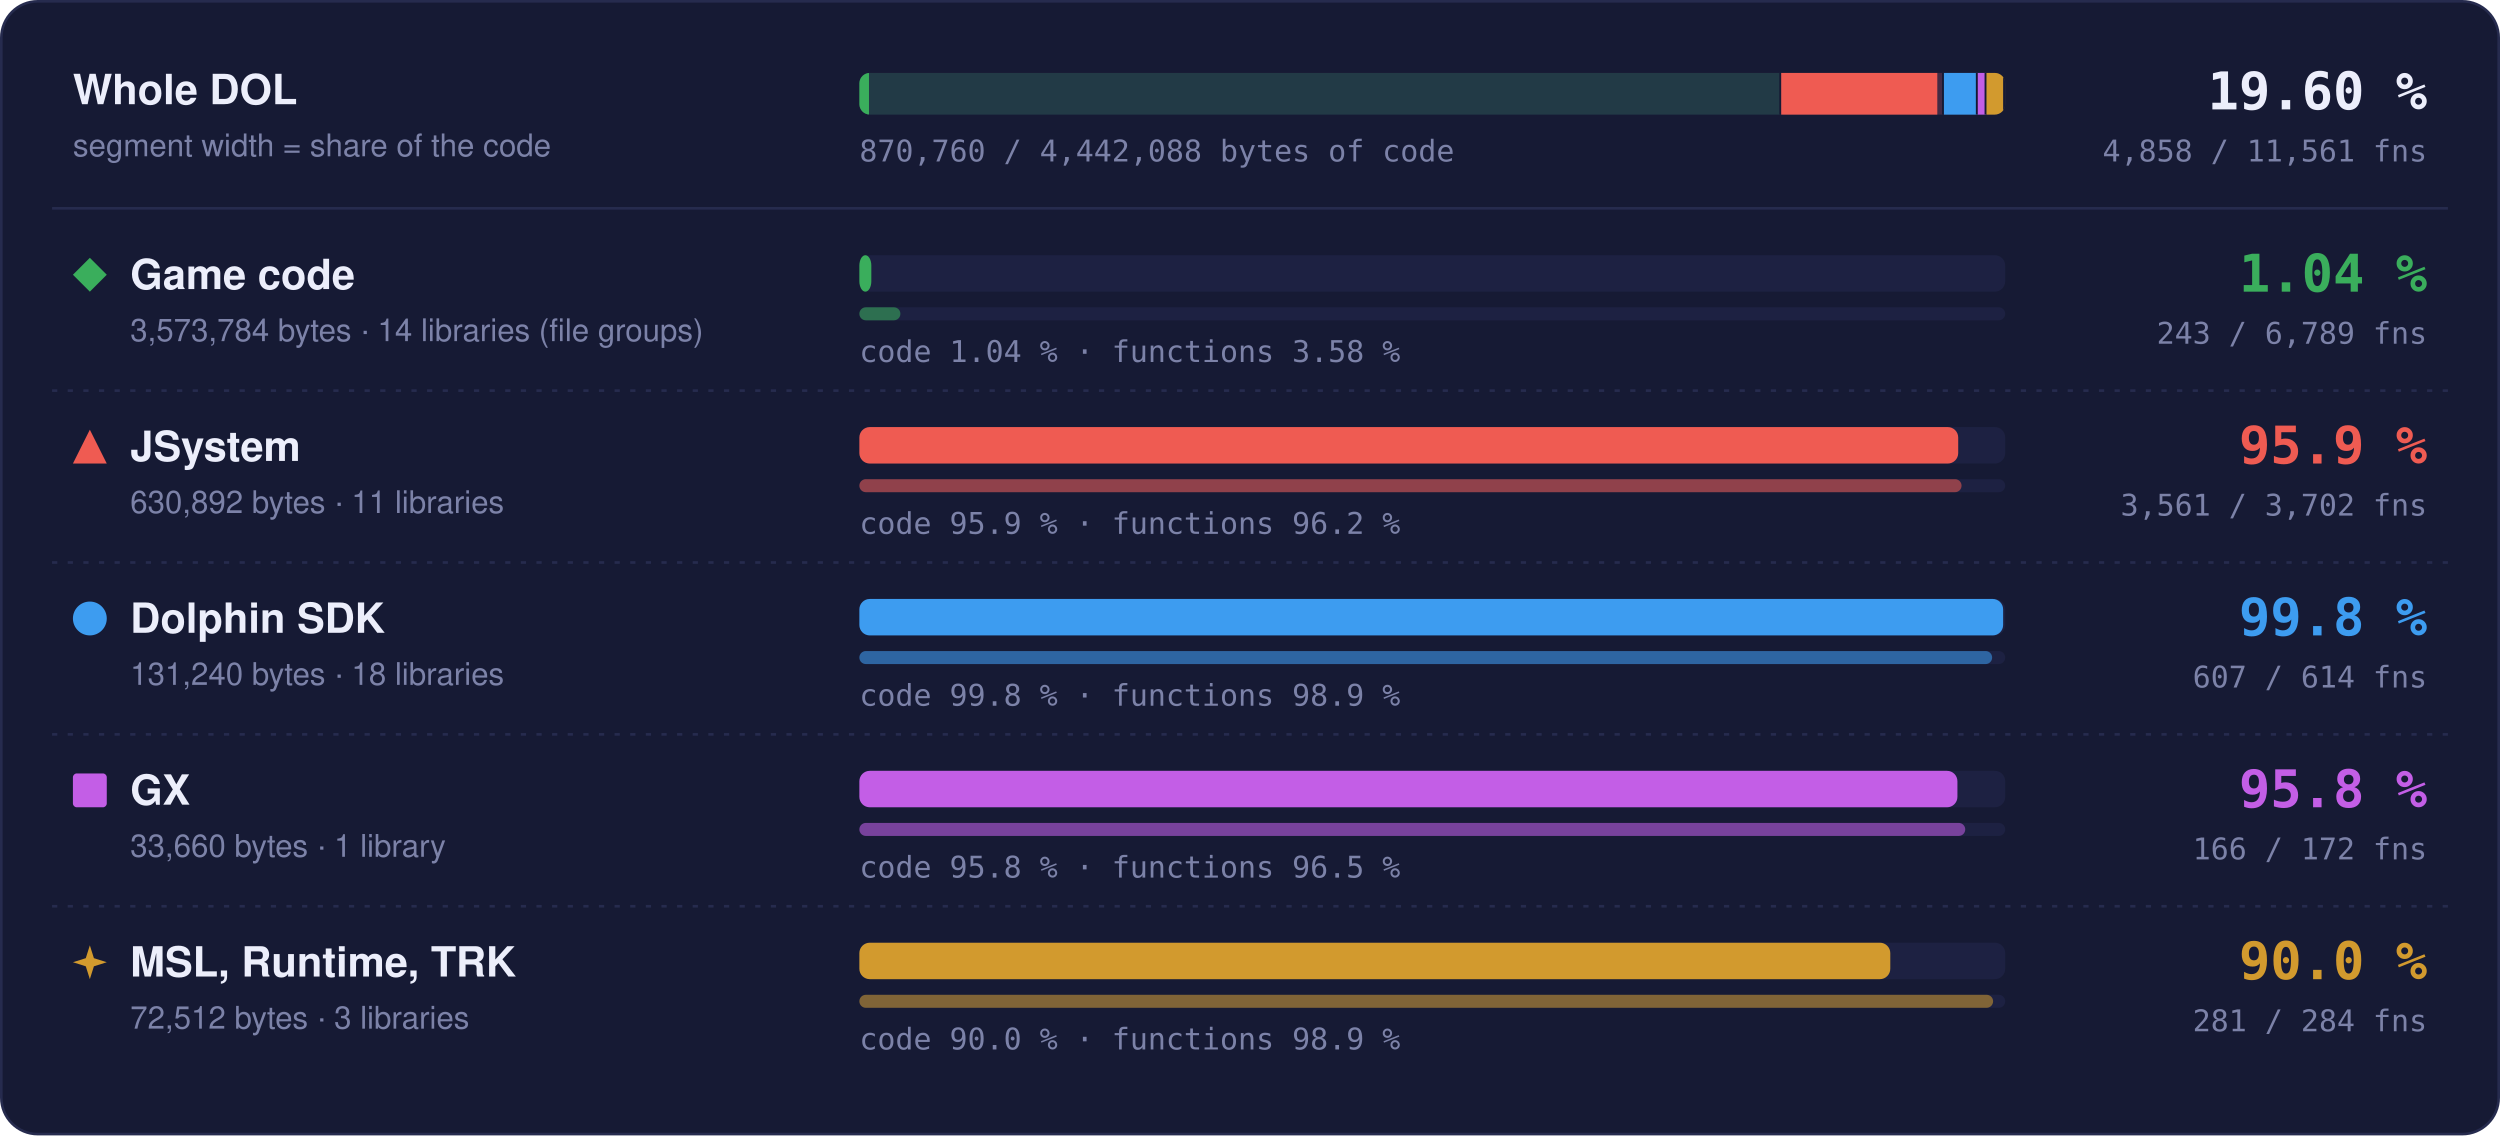
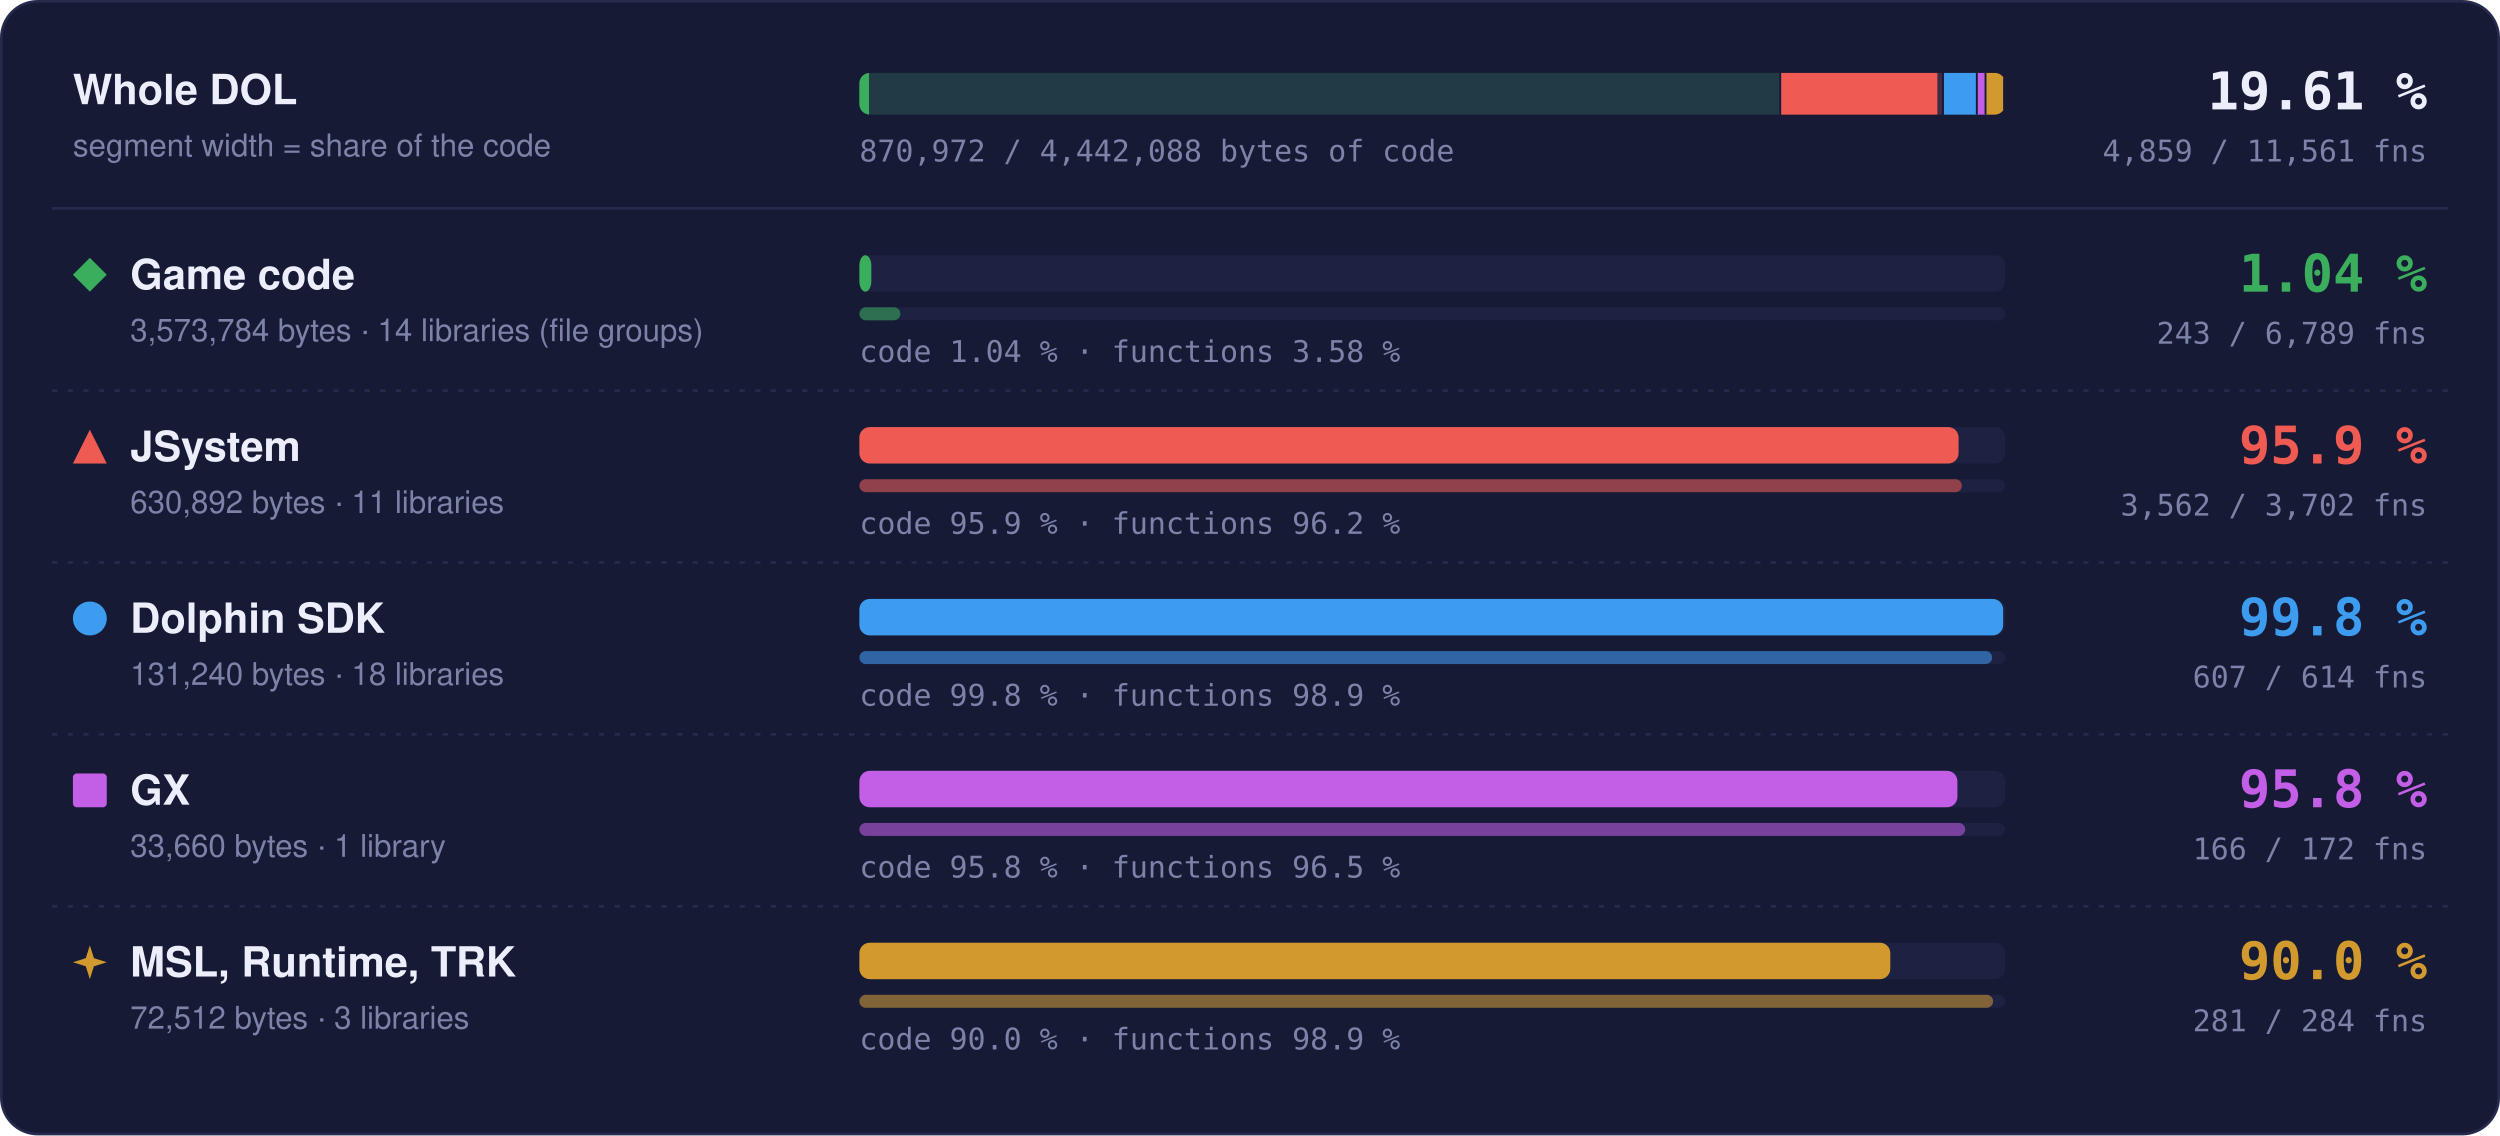
- <svg xmlns="http://www.w3.org/2000/svg" width="960" height="436" viewBox="0 0 960 436" role="img" aria-label="Matched code and functions per region: Game code 1.04 % of code, 243 of 6789 functions; JSystem 95.9 % of code, 3561 of 3702 functions; Dolphin SDK 99.8 % of code, 607 of 614 functions; GX 95.8 % of code, 166 of 172 functions; MSL, Runtime, TRK 90.0 % of code, 281 of 284 functions">
+ <svg xmlns="http://www.w3.org/2000/svg" width="960" height="436" viewBox="0 0 960 436" role="img" aria-label="Matched code and functions per region: Game code 1.04 % of code, 243 of 6789 functions; JSystem 95.9 % of code, 3562 of 3702 functions; Dolphin SDK 99.8 % of code, 607 of 614 functions; GX 95.8 % of code, 166 of 172 functions; MSL, Runtime, TRK 90.0 % of code, 281 of 284 functions">
  <style>text { font-family: -apple-system, BlinkMacSystemFont, 'Segoe UI', Helvetica, Arial, sans-serif; } .mono { font-family: ui-monospace, SFMono-Regular, 'SF Mono', Menlo, Consolas, monospace; } .grow { transform-box: fill-box; transform-origin: 0 50%; animation: grow 1.4s cubic-bezier(.2,.8,.2,1) both; } @keyframes grow { from { transform: scaleX(0); } } @media (prefers-reduced-motion: reduce) { * { animation: none !important; } }</style>
  <rect x="0.5" y="0.5" width="959" height="435" rx="14" fill="#161a34" stroke="#262b4e" />
  <text x="28" y="40" font-size="16" font-weight="700" fill="#eceefb">Whole DOL</text>
  <text x="28" y="60" font-size="12" fill="#7c82a8">segment width = share of the code</text>
  <rect x="330" y="28" width="440" height="16" rx="4" fill="#1d2142" />
  <clipPath id="wb">
    <rect x="330" y="28" width="440" height="16" rx="4" />
  </clipPath>
  <g clip-path="url(#wb)">
    <rect x="330.00" y="28" width="353.99" height="16" fill="#3aae5c" fill-opacity="0.18" />
    <rect class="grow" x="330.00" y="28" width="3.69" height="16" fill="#3aae5c" />
    <rect x="683.24" y="28" width="1.5" height="16" fill="#161a34" />
    <rect x="683.99" y="28" width="62.49" height="16" fill="#ef5b52" fill-opacity="0.18" />
-     <rect class="grow" x="683.99" y="28" width="59.93" height="16" fill="#ef5b52" />
+     <rect class="grow" x="683.99" y="28" width="59.95" height="16" fill="#ef5b52" />
    <rect x="745.73" y="28" width="1.5" height="16" fill="#161a34" />
    <rect x="746.48" y="28" width="13.00" height="16" fill="#3d9cf0" fill-opacity="0.18" />
    <rect class="grow" x="746.48" y="28" width="12.98" height="16" fill="#3d9cf0" />
    <rect x="758.73" y="28" width="1.5" height="16" fill="#161a34" />
    <rect x="759.48" y="28" width="3.33" height="16" fill="#c35ee6" fill-opacity="0.18" />
    <rect class="grow" x="759.48" y="28" width="3.20" height="16" fill="#c35ee6" />
    <rect x="762.07" y="28" width="1.5" height="16" fill="#161a34" />
    <rect x="762.82" y="28" width="7.18" height="16" fill="#d29a2e" fill-opacity="0.18" />
    <rect class="grow" x="762.82" y="28" width="6.46" height="16" fill="#d29a2e" />
    <rect x="769.25" y="28" width="1.5" height="16" fill="#161a34" />
  </g>
-   <text x="932" y="42" text-anchor="end" class="mono" font-size="20" font-weight="700" fill="#eceefb">19.60 %</text>
-   <text x="932" y="62" text-anchor="end" class="mono" font-size="11.5" fill="#7c82a8">4,858 / 11,561 fns</text>
-   <text x="330" y="62" class="mono" font-size="11.5" fill="#7c82a8">870,760 / 4,442,088 bytes of code</text>
+   <text x="932" y="42" text-anchor="end" class="mono" font-size="20" font-weight="700" fill="#eceefb">19.61 %</text>
+   <text x="932" y="62" text-anchor="end" class="mono" font-size="11.5" fill="#7c82a8">4,859 / 11,561 fns</text>
+   <text x="330" y="62" class="mono" font-size="11.5" fill="#7c82a8">870,972 / 4,442,088 bytes of code</text>
  <line x1="20" x2="940" y1="80" y2="80" stroke="#262b4e" />
  <g fill="#3aae5c">
    <path d="M34.5 99L41 105.5L34.5 112L28 105.5Z" />
  </g>
  <text x="50" y="111" font-size="16" font-weight="700" fill="#eceefb">Game code</text>
  <text x="50" y="131" font-size="12" fill="#7c82a8">3,573,784 bytes · 14 libraries (file groups)</text>
  <rect x="330" y="98" width="440" height="14" rx="4" fill="#1d2142" />
  <rect class="grow" style="animation-delay:0.0s" x="330" y="98" width="4.59" height="14" rx="4" fill="#3aae5c" />
  <rect x="330" y="118" width="440" height="5" rx="2.5" fill="#1d2142" />
  <rect class="grow" style="animation-delay:0.2s" x="330" y="118" width="15.75" height="5" rx="2.5" fill="#3aae5c" fill-opacity="0.55" />
  <text x="330" y="139" class="mono" font-size="11.5" fill="#7c82a8">code 1.04 % · functions 3.58 %</text>
  <text x="932" y="112" text-anchor="end" class="mono" font-size="20" font-weight="700" fill="#3aae5c">1.04 %</text>
  <text x="932" y="132" text-anchor="end" class="mono" font-size="11.5" fill="#7c82a8">243 / 6,789 fns</text>
  <line x1="20" x2="940" y1="150" y2="150" stroke="#262b4e" stroke-dasharray="2 4" />
  <g fill="#ef5b52">
    <path d="M34.5 165L41 178L28 178Z" />
  </g>
  <text x="50" y="177" font-size="16" font-weight="700" fill="#eceefb">JSystem</text>
  <text x="50" y="197" font-size="12" fill="#7c82a8">630,892 bytes · 11 libraries</text>
  <rect x="330" y="164" width="440" height="14" rx="4" fill="#1d2142" />
-   <rect class="grow" style="animation-delay:0.1s" x="330" y="164" width="421.95" height="14" rx="4" fill="#ef5b52" />
+   <rect class="grow" style="animation-delay:0.1s" x="330" y="164" width="422.10" height="14" rx="4" fill="#ef5b52" />
  <rect x="330" y="184" width="440" height="5" rx="2.5" fill="#1d2142" />
-   <rect class="grow" style="animation-delay:0.3s" x="330" y="184" width="423.24" height="5" rx="2.5" fill="#ef5b52" fill-opacity="0.55" />
+   <rect class="grow" style="animation-delay:0.3s" x="330" y="184" width="423.36" height="5" rx="2.5" fill="#ef5b52" fill-opacity="0.55" />
  <text x="330" y="205" class="mono" font-size="11.5" fill="#7c82a8">code 95.9 % · functions 96.2 %</text>
  <text x="932" y="178" text-anchor="end" class="mono" font-size="20" font-weight="700" fill="#ef5b52">95.9 %</text>
-   <text x="932" y="198" text-anchor="end" class="mono" font-size="11.5" fill="#7c82a8">3,561 / 3,702 fns</text>
+   <text x="932" y="198" text-anchor="end" class="mono" font-size="11.5" fill="#7c82a8">3,562 / 3,702 fns</text>
  <line x1="20" x2="940" y1="216" y2="216" stroke="#262b4e" stroke-dasharray="2 4" />
  <g fill="#3d9cf0">
    <circle cx="34.5" cy="237.5" r="6.5" />
  </g>
  <text x="50" y="243" font-size="16" font-weight="700" fill="#eceefb">Dolphin SDK</text>
  <text x="50" y="263" font-size="12" fill="#7c82a8">131,240 bytes · 18 libraries</text>
  <rect x="330" y="230" width="440" height="14" rx="4" fill="#1d2142" />
  <rect class="grow" style="animation-delay:0.2s" x="330" y="230" width="439.20" height="14" rx="4" fill="#3d9cf0" />
  <rect x="330" y="250" width="440" height="5" rx="2.5" fill="#1d2142" />
  <rect class="grow" style="animation-delay:0.4s" x="330" y="250" width="434.98" height="5" rx="2.5" fill="#3d9cf0" fill-opacity="0.55" />
  <text x="330" y="271" class="mono" font-size="11.5" fill="#7c82a8">code 99.8 % · functions 98.9 %</text>
  <text x="932" y="244" text-anchor="end" class="mono" font-size="20" font-weight="700" fill="#3d9cf0">99.8 %</text>
  <text x="932" y="264" text-anchor="end" class="mono" font-size="11.5" fill="#7c82a8">607 / 614 fns</text>
  <line x1="20" x2="940" y1="282" y2="282" stroke="#262b4e" stroke-dasharray="2 4" />
  <g fill="#c35ee6">
    <rect x="28" y="297" width="13" height="13" rx="1.5" />
  </g>
  <text x="50" y="309" font-size="16" font-weight="700" fill="#eceefb">GX</text>
  <text x="50" y="329" font-size="12" fill="#7c82a8">33,660 bytes · 1 library</text>
  <rect x="330" y="296" width="440" height="14" rx="4" fill="#1d2142" />
  <rect class="grow" style="animation-delay:0.3s" x="330" y="296" width="421.65" height="14" rx="4" fill="#c35ee6" />
  <rect x="330" y="316" width="440" height="5" rx="2.5" fill="#1d2142" />
  <rect class="grow" style="animation-delay:0.5s" x="330" y="316" width="424.65" height="5" rx="2.5" fill="#c35ee6" fill-opacity="0.55" />
  <text x="330" y="337" class="mono" font-size="11.5" fill="#7c82a8">code 95.8 % · functions 96.5 %</text>
  <text x="932" y="310" text-anchor="end" class="mono" font-size="20" font-weight="700" fill="#c35ee6">95.8 %</text>
  <text x="932" y="330" text-anchor="end" class="mono" font-size="11.5" fill="#7c82a8">166 / 172 fns</text>
  <line x1="20" x2="940" y1="348" y2="348" stroke="#262b4e" stroke-dasharray="2 4" />
  <g fill="#d29a2e">
    <path d="M34.5 363L36.06 367.94L41 369.5L36.06 371.06L34.5 376L32.94 371.06L28 369.5L32.94 367.94Z" />
  </g>
  <text x="50" y="375" font-size="16" font-weight="700" fill="#eceefb">MSL, Runtime, TRK</text>
  <text x="50" y="395" font-size="12" fill="#7c82a8">72,512 bytes · 3 libraries</text>
  <rect x="330" y="362" width="440" height="14" rx="4" fill="#1d2142" />
  <rect class="grow" style="animation-delay:0.4s" x="330" y="362" width="395.87" height="14" rx="4" fill="#d29a2e" />
  <rect x="330" y="382" width="440" height="5" rx="2.5" fill="#1d2142" />
  <rect class="grow" style="animation-delay:0.6s" x="330" y="382" width="435.35" height="5" rx="2.5" fill="#d29a2e" fill-opacity="0.55" />
  <text x="330" y="403" class="mono" font-size="11.5" fill="#7c82a8">code 90.0 % · functions 98.9 %</text>
  <text x="932" y="376" text-anchor="end" class="mono" font-size="20" font-weight="700" fill="#d29a2e">90.0 %</text>
  <text x="932" y="396" text-anchor="end" class="mono" font-size="11.5" fill="#7c82a8">281 / 284 fns</text>
</svg>
